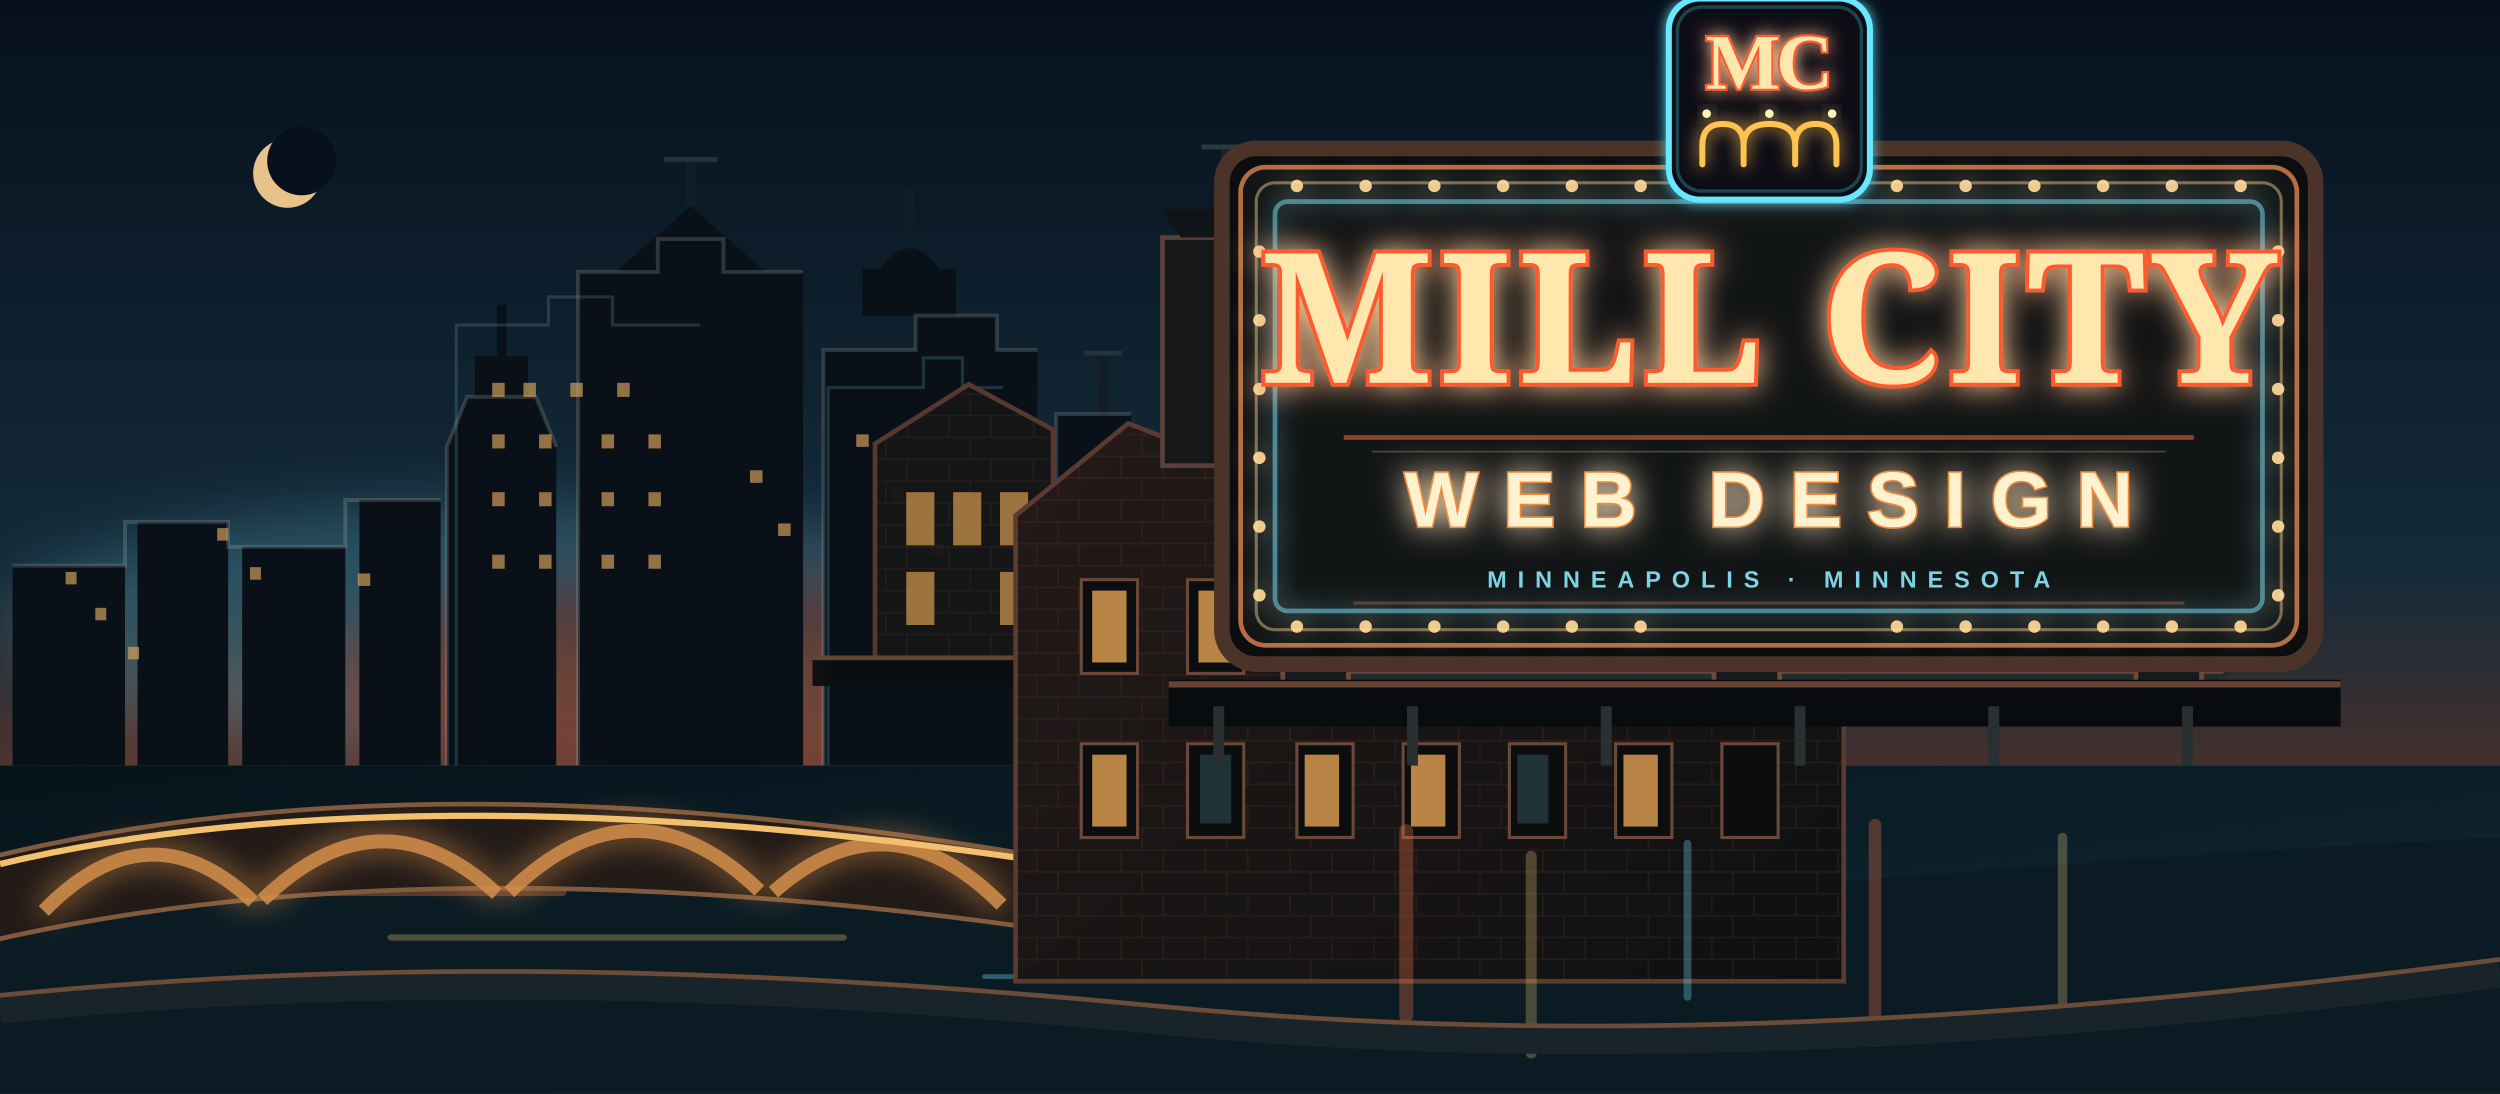
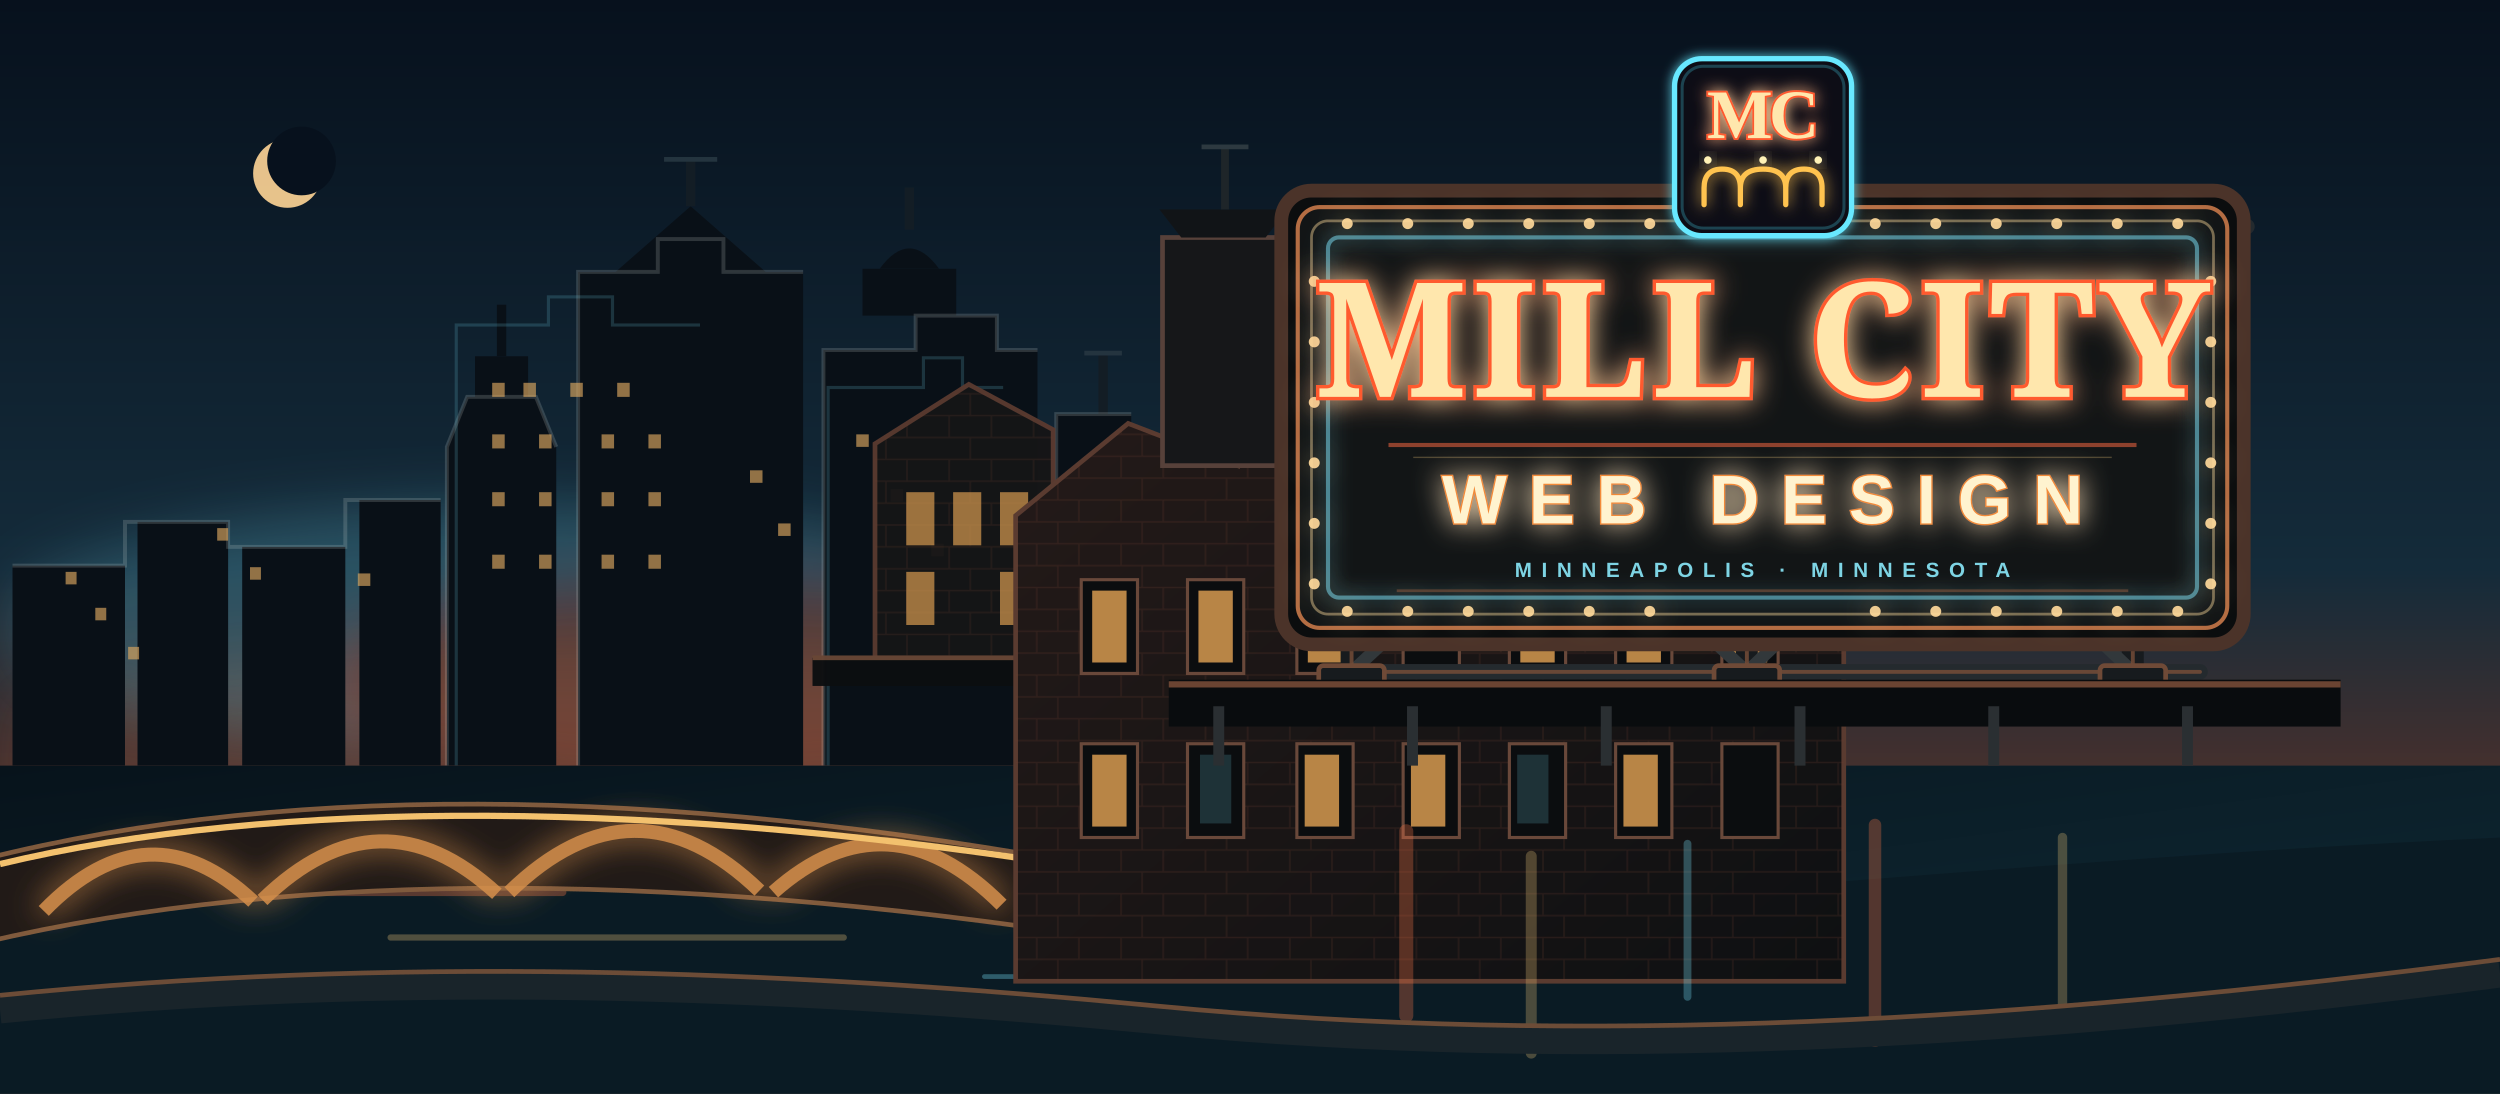
<svg xmlns="http://www.w3.org/2000/svg" viewBox="0 0 1600 700" role="img" aria-labelledby="title desc">
  <defs>
    <linearGradient id="sky" x1="0" y1="0" x2="0" y2="1">
      <stop offset="0" stop-color="#07111d" />
      <stop offset=".52" stop-color="#142b3a" />
      <stop offset=".82" stop-color="#633326" />
      <stop offset="1" stop-color="#b65b35" />
    </linearGradient>
    <linearGradient id="river" x1="0" y1="0" x2="1" y2="1">
      <stop offset="0" stop-color="#07131b" />
      <stop offset="1" stop-color="#102c38" />
    </linearGradient>
    <linearGradient id="brick" x1="0" y1="0" x2="1" y2="1">
      <stop offset="0" stop-color="#261b19" />
      <stop offset="1" stop-color="#0e1012" />
    </linearGradient>
    <filter id="orangeGlow" x="-60%" y="-60%" width="220%" height="220%">
      <feGaussianBlur stdDeviation="10" result="blur" />
      <feMerge>
        <feMergeNode in="blur" />
        <feMergeNode in="SourceGraphic" />
      </feMerge>
    </filter>
    <filter id="cyanGlow" x="-60%" y="-60%" width="220%" height="220%">
      <feGaussianBlur stdDeviation="7" result="blur" />
      <feMerge>
        <feMergeNode in="blur" />
        <feMergeNode in="SourceGraphic" />
      </feMerge>
    </filter>
    <filter id="softGlow" x="-40%" y="-40%" width="180%" height="180%">
      <feGaussianBlur stdDeviation="18" />
    </filter>
    <pattern id="brickPattern" width="54" height="28" patternUnits="userSpaceOnUse">
      <path d="M0 0H54M0 28H54M0 14H54M27 0V14M13.5 14V28M40.5 14V28" fill="none" stroke="#6c3c2d" stroke-width="1" opacity=".28" />
    </pattern>
  </defs>
  <rect width="1600" height="700" fill="url(#sky)" />
  <ellipse cx="430" cy="515" rx="520" ry="110" fill="#ed7541" opacity=".12" filter="url(#softGlow)" />
  <circle cx="184" cy="111" r="22" fill="#ffd596" opacity=".9" />
  <circle cx="193" cy="103" r="22" fill="#07111d" />
  <g opacity=".22" filter="url(#softGlow)">
    <ellipse cx="330" cy="402" rx="330" ry="80" fill="#73d8ef" />
    <ellipse cx="470" cy="435" rx="260" ry="70" fill="#ef7145" />
  </g>
  <g fill="#091017">
    <rect x="8" y="362" width="72" height="128" />
    <rect x="88" y="334" width="58" height="156" />
    <rect x="155" y="350" width="66" height="140" />
    <rect x="230" y="320" width="52" height="170" />
    <path d="M286 490V286L299 254H343L356 286V490Z" />
    <path d="M304 254V228H338V254Z" />
    <path d="M318 228V195H324V228Z" />
    <path d="M370 490V174H421V153H463V174H514V490Z" />
    <path d="M394 174L442 132L490 174Z" />
    <path d="M527 490V224H586V202H638V224H664V490Z" />
    <path d="M552 202V172H612V202Z" />
    <path d="M563 172Q582 146 601 172Z" />
    <path d="M582 147V120" stroke="#131d25" stroke-width="6" />
    <rect x="676" y="265" width="48" height="225" />
    <path d="M732 490V300H786V281H812V300H838V490Z" />
    <rect x="849" y="332" width="55" height="158" />
    <path d="M442 132V102M706 265V226M759 281V252" stroke="#131d25" stroke-width="6" />
    <path d="M425 102H459M694 226H718M748 252H770" stroke="#24343f" stroke-width="3" />
  </g>
  <g fill="none" stroke="#d9e0da" stroke-width="2.5" opacity=".18">
    <path d="M8 362H80V334H146V350H221V320H282" />
    <path d="M286 490V286L299 254H343L356 286" />
    <path d="M370 490V174H421V153H463V174H514" />
    <path d="M527 490V224H586V202H638V224H664" />
    <path d="M676 490V265H724M732 490V300H786V281H812V300H838M849 490V332H904" />
  </g>
  <g fill="#d9a55e" opacity=".66">
    <rect x="42" y="366" width="7" height="8" />
    <rect x="61" y="389" width="7" height="8" />
    <rect x="82" y="414" width="7" height="8" />
    <rect x="139" y="338" width="7" height="8" />
    <rect x="160" y="363" width="7" height="8" />
    <rect x="229" y="367" width="8" height="8" />
    <rect x="315" y="245" width="8" height="9" />
    <rect x="335" y="245" width="8" height="9" />
    <rect x="365" y="245" width="8" height="9" />
    <rect x="395" y="245" width="8" height="9" />
    <rect x="315" y="278" width="8" height="9" />
    <rect x="345" y="278" width="8" height="9" />
    <rect x="385" y="278" width="8" height="9" />
    <rect x="415" y="278" width="8" height="9" />
    <rect x="315" y="315" width="8" height="9" />
    <rect x="345" y="315" width="8" height="9" />
    <rect x="385" y="315" width="8" height="9" />
    <rect x="415" y="315" width="8" height="9" />
    <rect x="315" y="355" width="8" height="9" />
    <rect x="345" y="355" width="8" height="9" />
    <rect x="385" y="355" width="8" height="9" />
    <rect x="415" y="355" width="8" height="9" />
    <rect x="480" y="301" width="8" height="8" />
    <rect x="498" y="335" width="8" height="8" />
    <rect x="548" y="278" width="8" height="8" />
    <rect x="570" y="313" width="8" height="8" />
    <rect x="596" y="348" width="8" height="8" />
    <rect x="673" y="338" width="8" height="8" />
    <rect x="696" y="370" width="8" height="8" />
  </g>
  <g fill="none" stroke="#73d8ef" stroke-width="2" opacity=".18">
    <path d="M292 490V208H351V190H392V208H448" />
    <path d="M530 490V248H591V229H616V248H642" />
  </g>
  <path d="M0 490H1600V700H0Z" fill="url(#river)" />
  <path d="M0 558C300 520 500 548 720 574C930 598 1190 555 1600 536V700H0Z" fill="#0a1b24" />
  <g opacity=".34" stroke-linecap="round">
    <path d="M120 571h240" stroke="#ef7145" stroke-width="5" />
    <path d="M250 600h290" stroke="#d5b46f" stroke-width="4" />
    <path d="M630 625h350" stroke="#73d8ef" stroke-width="3" />
  </g>
  <g transform="translate(0 410)">
    <path d="M-30 145C170 90 420 92 710 146V191C420 146 170 147-30 198Z" fill="#211a17" stroke="#7f5a3d" stroke-width="3" />
    <path d="M28 173Q95 104 162 167M168 166Q243 93 318 162M326 161Q406 83 486 160M495 161Q568 96 641 169" fill="none" stroke="#d58f4c" stroke-width="9" opacity=".88" filter="url(#orangeGlow)" />
    <path d="M0 143C175 101 423 101 710 148" fill="none" stroke="#f3c16e" stroke-width="4" />
  </g>
  <g opacity=".96">
    <path d="M560 388V284L620 246L674 275V430H560Z" fill="#151516" stroke="#59392f" stroke-width="3" />
    <path d="M560 388V284L620 246L674 275V430H560Z" fill="url(#brickPattern)" opacity=".72" />
    <g fill="#d89b51" opacity=".72">
      <rect x="580" y="315" width="18" height="34" />
      <rect x="610" y="315" width="18" height="34" />
      <rect x="640" y="315" width="18" height="34" />
      <rect x="580" y="366" width="18" height="34" />
      <rect x="640" y="366" width="18" height="34" />
    </g>
    <path d="M520 430H704" stroke="#0b0e10" stroke-width="18" />
    <path d="M520 421H704" stroke="#684635" stroke-width="3" />
  </g>
  <g transform="translate(650 166)">
    <path d="M0 164L72 105L142 132L142 73L240 18L338 86L412 50L530 126V462H0Z" fill="url(#brick)" stroke="#5a3b30" stroke-width="3" />
    <path d="M0 164L72 105L142 132L142 73L240 18L338 86L412 50L530 126V462H0Z" fill="url(#brickPattern)" opacity=".82" />
    <path d="M94 132V-14H172V132Z" fill="#161719" stroke="#57413a" stroke-width="3" />
    <path d="M106 -14H160L174 -32H92Z" fill="#111417" />
    <path d="M134 -32V-72" stroke="#1e2529" stroke-width="5" />
    <path d="M119 -72H149" stroke="#2d3940" stroke-width="3" />
    <g transform="translate(354 28)">
      <ellipse cx="42" cy="0" rx="36" ry="10" fill="#171c20" stroke="#61534a" stroke-width="2" />
      <path d="M6 0H78L67 43H17Z" fill="#14191d" stroke="#61534a" stroke-width="2" />
      <path d="M22 43L14 82M62 43L70 82M42 43V82M10 82H74" stroke="#6d5a4b" stroke-width="3" />
    </g>
    <rect x="478" y="8" width="24" height="122" fill="#17191b" stroke="#654436" stroke-width="3" />
    <rect x="473" y="0" width="34" height="12" fill="#291b18" />
    <path d="M174 98H478" stroke="#2d3336" stroke-width="8" />
    <path d="M184 90V106M222 90V106M260 90V106M298 90V106M336 90V106M374 90V106M412 90V106M450 90V106" stroke="#7a4d37" stroke-width="2" />
    <g fill="#0b0d0f" stroke="#69483a" stroke-width="2">
      <rect x="42" y="205" width="36" height="60" />
      <rect x="110" y="205" width="36" height="60" />
      <rect x="180" y="205" width="36" height="60" />
      <rect x="248" y="205" width="36" height="60" />
      <rect x="316" y="205" width="36" height="60" />
      <rect x="384" y="205" width="36" height="60" />
      <rect x="452" y="205" width="36" height="60" />
      <rect x="42" y="310" width="36" height="60" />
      <rect x="110" y="310" width="36" height="60" />
      <rect x="180" y="310" width="36" height="60" />
      <rect x="248" y="310" width="36" height="60" />
      <rect x="316" y="310" width="36" height="60" />
      <rect x="384" y="310" width="36" height="60" />
      <rect x="452" y="310" width="36" height="60" />
    </g>
    <g fill="#d89b51" opacity=".84">
      <rect x="49" y="212" width="22" height="46" />
      <rect x="117" y="212" width="22" height="46" />
      <rect x="187" y="212" width="22" height="46" />
      <rect x="323" y="212" width="22" height="46" />
      <rect x="391" y="212" width="22" height="46" />
      <rect x="459" y="212" width="22" height="46" />
      <rect x="49" y="317" width="22" height="46" />
      <rect x="185" y="317" width="22" height="46" />
      <rect x="253" y="317" width="22" height="46" />
      <rect x="389" y="317" width="22" height="46" />
    </g>
    <g fill="#73d8ef" opacity=".18">
      <rect x="118" y="317" width="20" height="44" />
      <rect x="321" y="317" width="20" height="44" />
    </g>
  </g>
  <g fill="none" stroke-linecap="round" stroke-linejoin="round">
    <g stroke="#171b1e" stroke-width="14">
-       <path d="M842 438V106" />
-       <path d="M1118 438V90" />
-       <path d="M1388 438V120" />
+       <path d="M865 438V132" />
+       <path d="M1118 438V116" />
+       <path d="M1365 438V144" />
    </g>
    <g stroke="#242a2e" stroke-width="10">
-       <path d="M792 118H1470" />
-       <path d="M808 176H1454" />
-       <path d="M824 430H1422" />
+       <path d="M828 145H1438" />
+       <path d="M842 196H1426" />
+       <path d="M852 430H1408" />
    </g>
    <g stroke="#32383b" stroke-width="8">
-       <path d="M842 430L1118 176" />
-       <path d="M1118 430L1388 176" />
-       <path d="M842 176L1118 430" />
-       <path d="M1118 176L1388 430" />
+       <path d="M865 430L1118 196" />
+       <path d="M1118 430L1365 196" />
+       <path d="M865 196L1118 430" />
+       <path d="M1118 196L1365 430" />
    </g>
    <g stroke="#7b4f39" stroke-width="2.5" opacity=".78">
-       <path d="M842 438V106" />
-       <path d="M1118 438V90" />
-       <path d="M1388 438V120" />
-       <path d="M792 118H1470" />
-       <path d="M824 430H1422" />
+       <path d="M865 438V132" />
+       <path d="M1118 438V116" />
+       <path d="M1365 438V144" />
+       <path d="M828 145H1438" />
+       <path d="M852 430H1408" />
    </g>
    <g fill="#171b1e" stroke="#6f4a37" stroke-width="3">
-       <rect x="821" y="426" width="42" height="28" rx="3" />
+       <rect x="844" y="426" width="42" height="28" rx="3" />
      <rect x="1097" y="426" width="42" height="28" rx="3" />
-       <rect x="1367" y="426" width="42" height="28" rx="3" />
-     </g>
-   </g>
-   <g transform="translate(782 95)">
+       <rect x="1344" y="426" width="42" height="28" rx="3" />
+     </g>
+   </g>
+   <g transform="translate(820 122) scale(.88)">
    <rect x="0" y="0" width="700" height="330" rx="22" fill="#0b0d0e" stroke="#4b3329" stroke-width="10" />
    <rect x="12" y="12" width="676" height="306" rx="16" fill="#121516" stroke="#b86f44" stroke-width="3" opacity=".98" />
    <rect x="22" y="22" width="656" height="286" rx="12" fill="none" stroke="#e7c78e" stroke-width="2" opacity=".48" />
    <rect x="34" y="34" width="632" height="262" rx="8" fill="none" stroke="#73d8ef" stroke-width="3" opacity=".58" filter="url(#cyanGlow)" />
    <g fill="#ffd99a" opacity=".92" filter="url(#orangeGlow)">
      <circle cx="48" cy="24" r="4" />
      <circle cx="92" cy="24" r="4" />
      <circle cx="136" cy="24" r="4" />
      <circle cx="180" cy="24" r="4" />
      <circle cx="224" cy="24" r="4" />
      <circle cx="268" cy="24" r="4" />
      <circle cx="432" cy="24" r="4" />
      <circle cx="476" cy="24" r="4" />
      <circle cx="520" cy="24" r="4" />
      <circle cx="564" cy="24" r="4" />
      <circle cx="608" cy="24" r="4" />
      <circle cx="652" cy="24" r="4" />
      <circle cx="48" cy="306" r="4" />
      <circle cx="92" cy="306" r="4" />
      <circle cx="136" cy="306" r="4" />
      <circle cx="180" cy="306" r="4" />
      <circle cx="224" cy="306" r="4" />
      <circle cx="268" cy="306" r="4" />
      <circle cx="432" cy="306" r="4" />
      <circle cx="476" cy="306" r="4" />
      <circle cx="520" cy="306" r="4" />
      <circle cx="564" cy="306" r="4" />
      <circle cx="608" cy="306" r="4" />
      <circle cx="652" cy="306" r="4" />
      <circle cx="24" cy="66" r="4" />
      <circle cx="24" cy="110" r="4" />
      <circle cx="24" cy="154" r="4" />
      <circle cx="24" cy="198" r="4" />
      <circle cx="24" cy="242" r="4" />
      <circle cx="24" cy="286" r="4" />
      <circle cx="676" cy="66" r="4" />
      <circle cx="676" cy="110" r="4" />
      <circle cx="676" cy="154" r="4" />
      <circle cx="676" cy="198" r="4" />
      <circle cx="676" cy="242" r="4" />
      <circle cx="676" cy="286" r="4" />
    </g>
    <g transform="translate(280 -102) scale(.55)">
      <rect x="11" y="11" width="234" height="234" rx="36" fill="#0c1115" stroke="#68e8ff" stroke-width="7" filter="url(#cyanGlow)" />
      <rect x="21" y="21" width="214" height="214" rx="28" fill="none" stroke="#1c4350" stroke-width="4" />
      <text x="128" y="116" text-anchor="middle" font-family="Georgia,Times New Roman,serif" font-size="92" font-weight="700" fill="#ffe7ad" stroke="#ff5a2f" stroke-width="5" paint-order="stroke fill" letter-spacing="-5" filter="url(#orangeGlow)">MC</text>
      <path d="M42 150 H214" stroke="#ffc34f" stroke-width="5" stroke-linecap="round" filter="url(#orangeGlow)" />
      <path d="M50 204 V182 Q50 157 74 157 Q98 157 98 182 V204              M98 204 V182 Q98 157 128 157 Q158 157 158 182 V204              M158 204 V182 Q158 157 182 157 Q206 157 206 182 V204" fill="none" stroke="#ffc34f" stroke-width="7" stroke-linecap="round" filter="url(#orangeGlow)" />
      <path d="M40 213 H216" stroke="#68e8ff" stroke-width="4" opacity=".85" filter="url(#cyanGlow)" />
      <circle cx="55" cy="145" r="5" fill="#fff2b6" filter="url(#orangeGlow)" />
      <circle cx="128" cy="145" r="5" fill="#fff2b6" filter="url(#orangeGlow)" />
      <circle cx="201" cy="145" r="5" fill="#fff2b6" filter="url(#orangeGlow)" />
    </g>
    <text x="350" y="150" text-anchor="middle" font-family="Georgia,serif" font-size="116" font-weight="700" letter-spacing="4" fill="#ffe7ad" stroke="#ff5a2f" stroke-width="5" paint-order="stroke fill" filter="url(#orangeGlow)">MILL CITY</text>
    <path d="M78 185H622" stroke="#8d412d" stroke-width="3" />
    <path d="M96 194H604" stroke="#d5b46f" stroke-width="1" opacity=".32" />
    <text x="350" y="242" text-anchor="middle" font-family="Arial,Helvetica,sans-serif" font-size="50" font-weight="700" letter-spacing="16" fill="#fff3cf" stroke="#f28a38" stroke-width="2" paint-order="stroke fill" filter="url(#orangeGlow)">WEB DESIGN</text>
    <text x="350" y="281" text-anchor="middle" font-family="Arial,Helvetica,sans-serif" font-size="15" font-weight="700" letter-spacing="7" fill="#89e9fb" opacity=".9">MINNEAPOLIS · MINNESOTA</text>
    <path d="M84 291H616" stroke="#714c37" stroke-width="2" opacity=".7" />
  </g>
  <g>
    <path d="M748 450H1498" stroke="#090c0e" stroke-width="30" />
    <path d="M748 438H1498" stroke="#6a4432" stroke-width="4" />
    <path d="M780 452V490M904 452V490M1028 452V490M1152 452V490M1276 452V490M1400 452V490" stroke="#2a2f32" stroke-width="7" />
  </g>
  <g opacity=".32" stroke-linecap="round">
    <path d="M900 532V650" stroke="#ef7145" stroke-width="9" />
    <path d="M980 548V674" stroke="#d5b46f" stroke-width="7" />
    <path d="M1080 540V638" stroke="#73d8ef" stroke-width="5" />
    <path d="M1200 528V666" stroke="#ef7145" stroke-width="8" />
    <path d="M1320 536V645" stroke="#d5b46f" stroke-width="6" />
  </g>
  <path d="M0 646C250 621 493 629 742 653C1012 679 1293 663 1600 623" fill="none" stroke="#19242a" stroke-width="18" />
  <path d="M0 637C250 612 493 620 742 644C1012 670 1293 654 1600 614" fill="none" stroke="#6c4c37" stroke-width="3" />
</svg>
